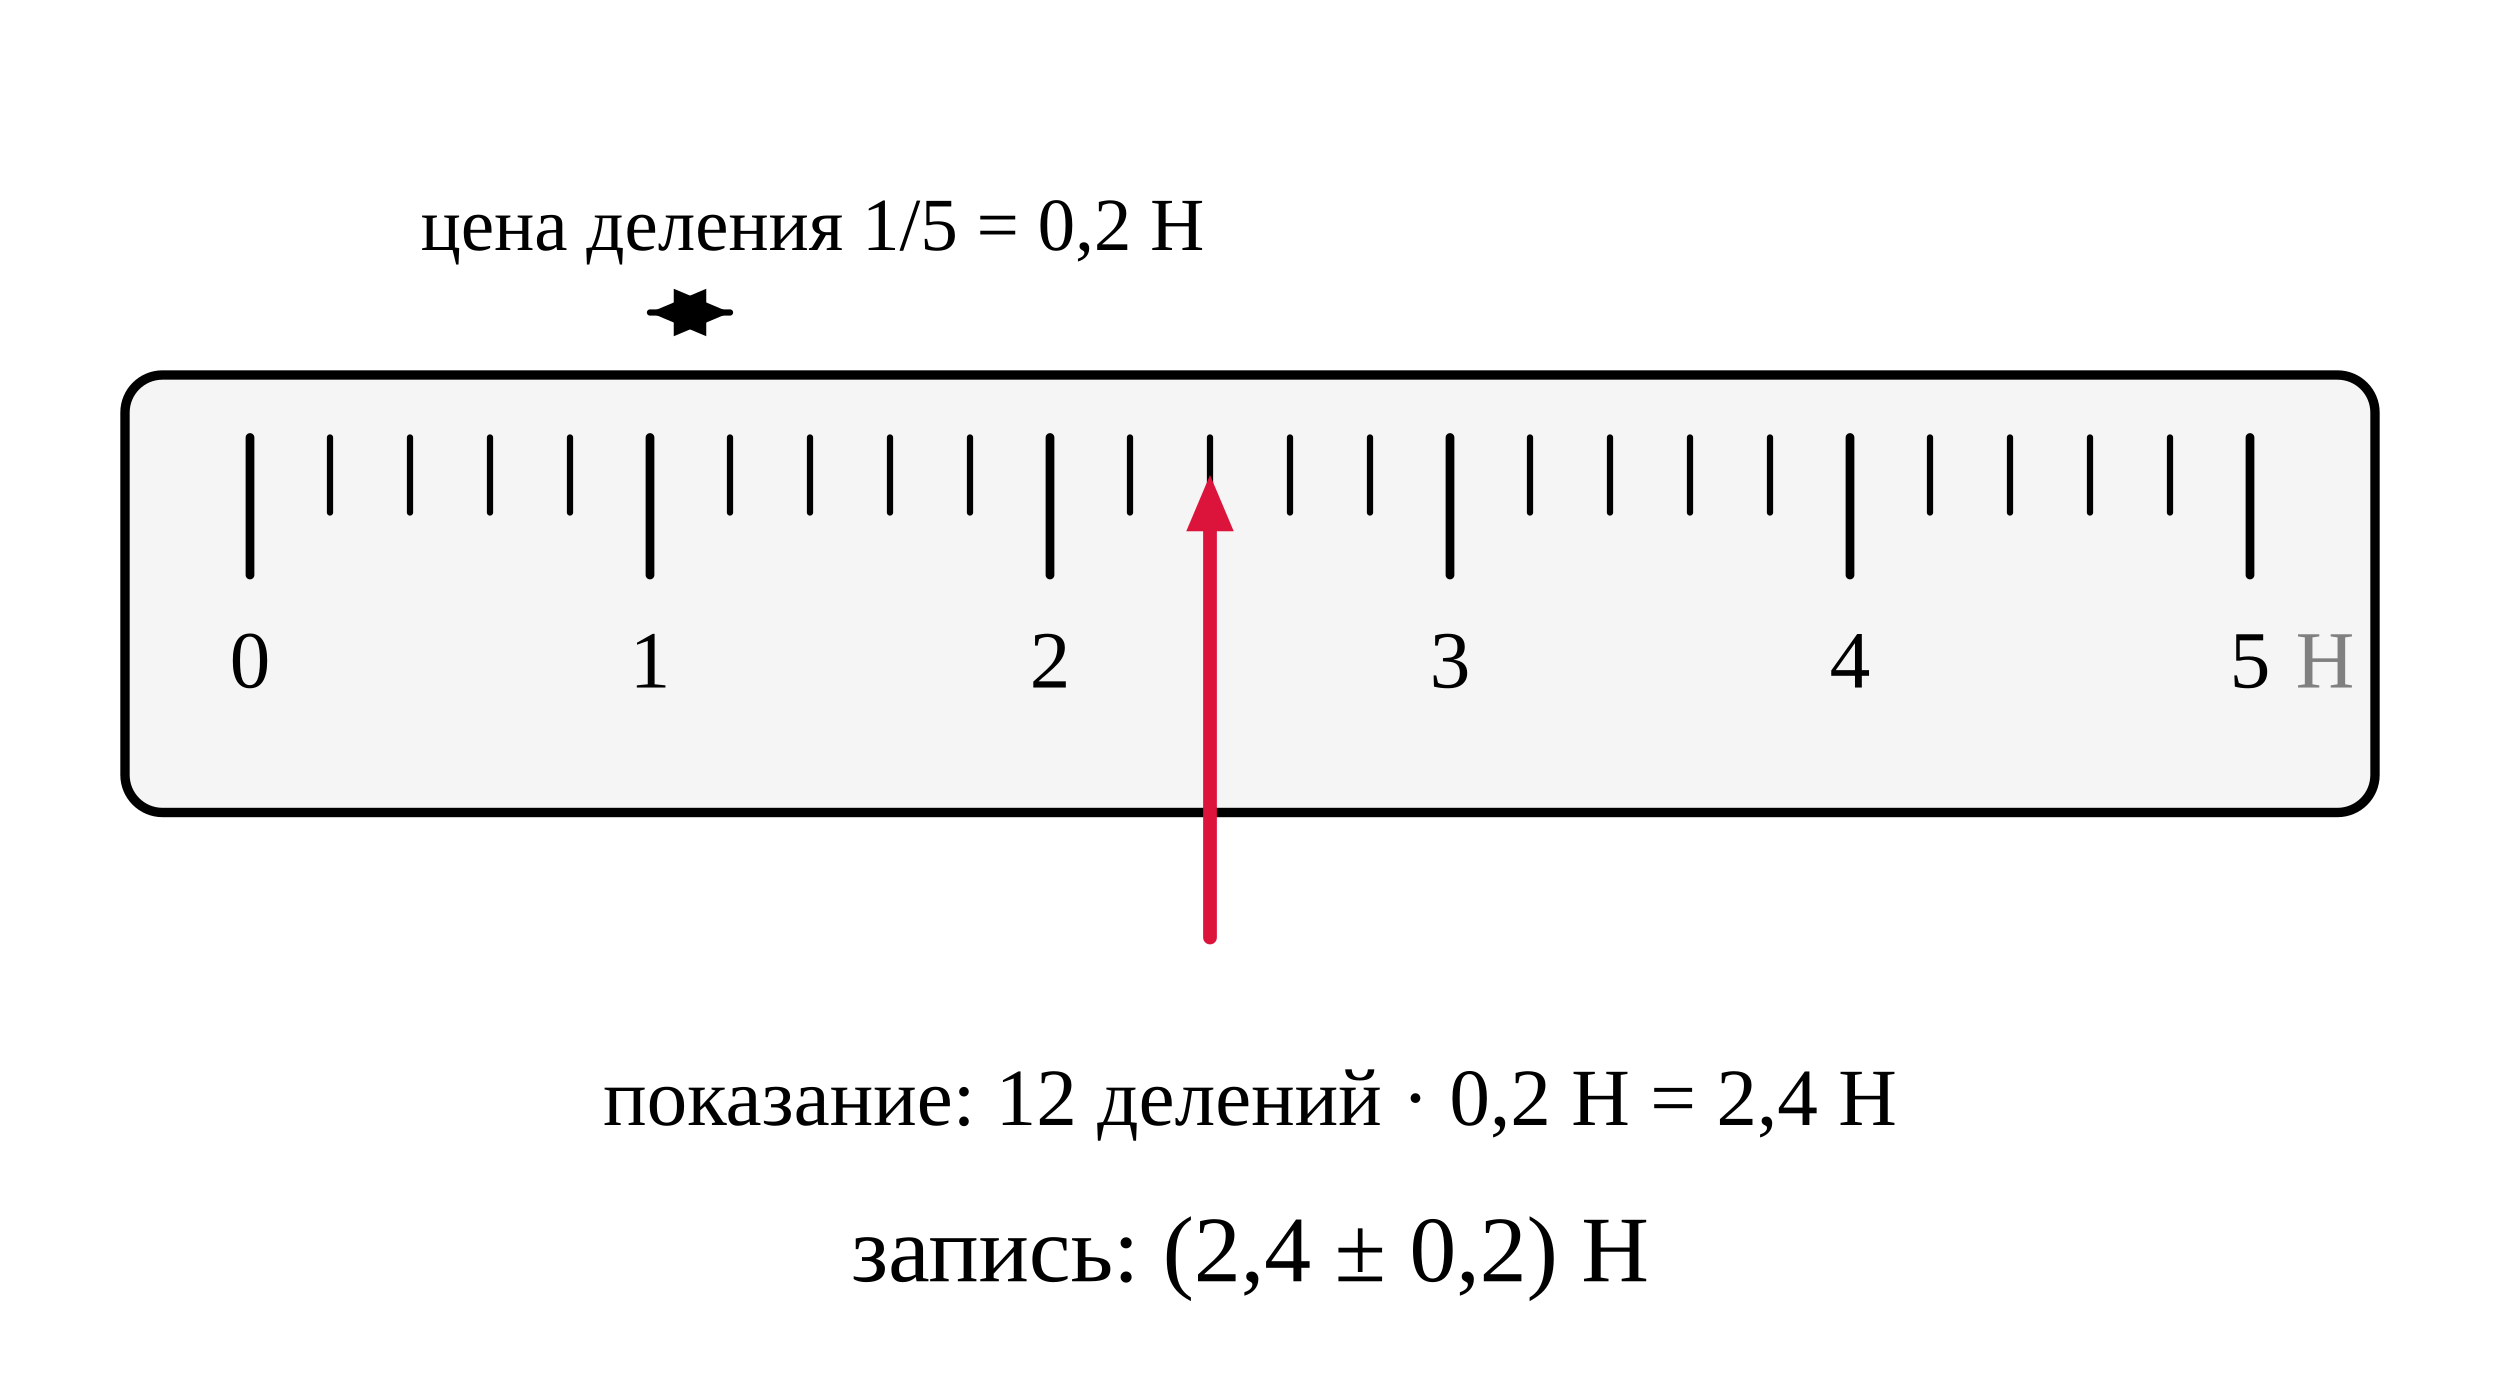
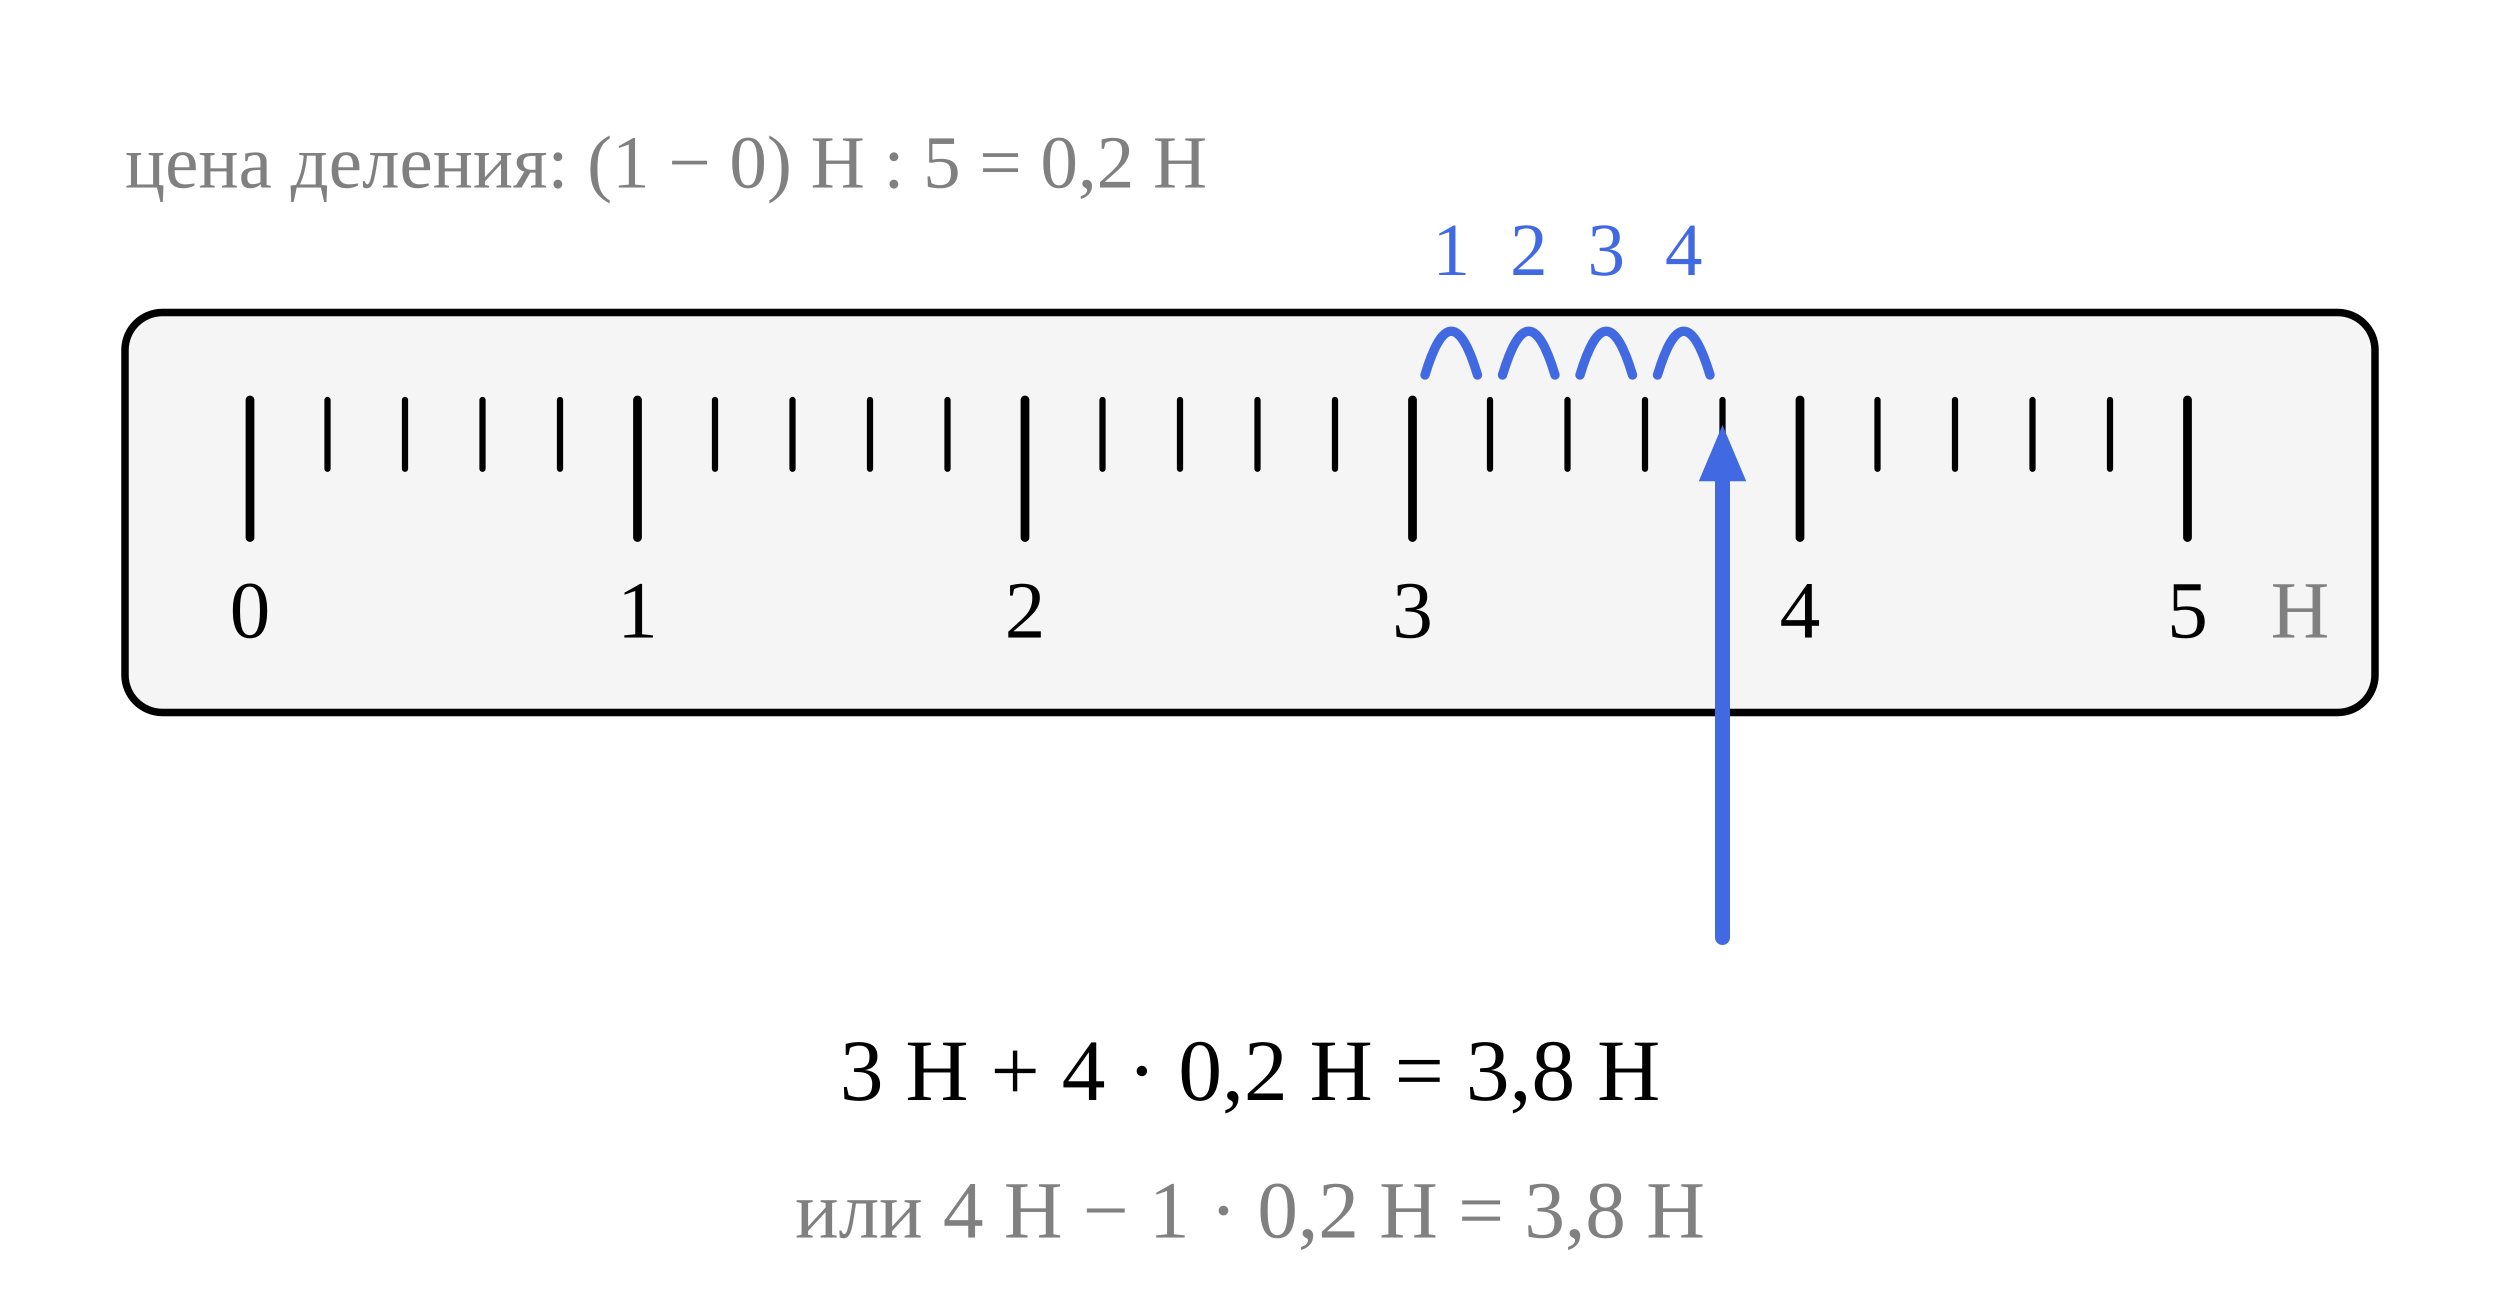
- <svg xmlns="http://www.w3.org/2000/svg" viewBox="0 0 400 220" width="400" height="220" class="fig-svg" font-size="14" fill="none" stroke="currentColor" stroke-linecap="round">
-   <rect x="20" y="60" width="360" height="70" rx="6" class="fig-fill" fill="whitesmoke" stroke-width="1.5" />
-   <path fill="none" stroke-width="1.4" d="M40 70L40 92" />
-   <text x="40" y="110" text-anchor="middle" font-size="13" fill="currentColor" stroke="none">0</text>
-   <path fill="none" stroke-width="1" d="M52.8 70L52.8 82" />
-   <path fill="none" stroke-width="1" d="M65.6 70L65.6 82" />
-   <path fill="none" stroke-width="1" d="M78.4 70L78.4 82" />
-   <path fill="none" stroke-width="1" d="M91.2 70L91.2 82" />
-   <path fill="none" stroke-width="1.4" d="M104 70L104 92" />
-   <text x="104" y="110" text-anchor="middle" font-size="13" fill="currentColor" stroke="none">1</text>
-   <path fill="none" stroke-width="1" d="M116.8 70L116.8 82" />
-   <path fill="none" stroke-width="1" d="M129.6 70L129.6 82" />
-   <path fill="none" stroke-width="1" d="M142.4 70L142.4 82" />
-   <path fill="none" stroke-width="1" d="M155.2 70L155.2 82" />
-   <path fill="none" stroke-width="1.4" d="M168 70L168 92" />
-   <text x="168" y="110" text-anchor="middle" font-size="13" fill="currentColor" stroke="none">2</text>
-   <path fill="none" stroke-width="1" d="M180.8 70L180.8 82" />
-   <path fill="none" stroke-width="1" d="M193.6 70L193.6 82" />
-   <path fill="none" stroke-width="1" d="M206.4 70L206.4 82" />
-   <path fill="none" stroke-width="1" d="M219.2 70L219.2 82" />
-   <path fill="none" stroke-width="1.4" d="M232 70L232 92" />
-   <text x="232" y="110" text-anchor="middle" font-size="13" fill="currentColor" stroke="none">3</text>
-   <path fill="none" stroke-width="1" d="M244.8 70L244.8 82" />
-   <path fill="none" stroke-width="1" d="M257.6 70L257.6 82" />
-   <path fill="none" stroke-width="1" d="M270.4 70L270.4 82" />
-   <path fill="none" stroke-width="1" d="M283.2 70L283.2 82" />
-   <path fill="none" stroke-width="1.4" d="M296 70L296 92" />
-   <text x="296" y="110" text-anchor="middle" font-size="13" fill="currentColor" stroke="none">4</text>
-   <path fill="none" stroke-width="1" d="M308.8 70L308.8 82" />
-   <path fill="none" stroke-width="1" d="M321.6 70L321.6 82" />
-   <path fill="none" stroke-width="1" d="M334.4 70L334.4 82" />
-   <path fill="none" stroke-width="1" d="M347.2 70L347.2 82" />
-   <path fill="none" stroke-width="1.4" d="M360 70L360 92" />
-   <text x="360" y="110" text-anchor="middle" font-size="13" fill="currentColor" stroke="none">5</text>
-   <g class="fig-force" color="crimson">
-     <path stroke-width="2.2" d="M193.6 150L193.6 82.3" />
-     <path fill="currentColor" stroke="none" d="M193.6 76L197.4 85L189.8 85Z" />
+ <svg xmlns="http://www.w3.org/2000/svg" viewBox="0 0 400 210" width="400" height="210" class="fig-svg" font-size="14" fill="none" stroke="currentColor" stroke-linecap="round">
+   <rect x="20" y="50" width="360" height="64" rx="6" class="fig-fill" fill="whitesmoke" stroke-width="1.2" />
+   <path fill="none" stroke-width="1.4" d="M40 64L40 86" />
+   <text x="40" y="102" text-anchor="middle" font-size="13" fill="currentColor" stroke="none">0</text>
+   <path fill="none" stroke-width="1" d="M52.4 64L52.4 75" />
+   <path fill="none" stroke-width="1" d="M64.8 64L64.8 75" />
+   <path fill="none" stroke-width="1" d="M77.2 64L77.2 75" />
+   <path fill="none" stroke-width="1" d="M89.6 64L89.6 75" />
+   <path fill="none" stroke-width="1.4" d="M102 64L102 86" />
+   <text x="102" y="102" text-anchor="middle" font-size="13" fill="currentColor" stroke="none">1</text>
+   <path fill="none" stroke-width="1" d="M114.4 64L114.4 75" />
+   <path fill="none" stroke-width="1" d="M126.8 64L126.8 75" />
+   <path fill="none" stroke-width="1" d="M139.2 64L139.2 75" />
+   <path fill="none" stroke-width="1" d="M151.6 64L151.6 75" />
+   <path fill="none" stroke-width="1.4" d="M164 64L164 86" />
+   <text x="164" y="102" text-anchor="middle" font-size="13" fill="currentColor" stroke="none">2</text>
+   <path fill="none" stroke-width="1" d="M176.4 64L176.4 75" />
+   <path fill="none" stroke-width="1" d="M188.8 64L188.8 75" />
+   <path fill="none" stroke-width="1" d="M201.2 64L201.2 75" />
+   <path fill="none" stroke-width="1" d="M213.6 64L213.6 75" />
+   <path fill="none" stroke-width="1.4" d="M226 64L226 86" />
+   <text x="226" y="102" text-anchor="middle" font-size="13" fill="currentColor" stroke="none">3</text>
+   <path fill="none" stroke-width="1" d="M238.4 64L238.4 75" />
+   <path fill="none" stroke-width="1" d="M250.8 64L250.8 75" />
+   <path fill="none" stroke-width="1" d="M263.2 64L263.2 75" />
+   <path fill="none" stroke-width="1" d="M275.6 64L275.6 75" />
+   <path fill="none" stroke-width="1.4" d="M288 64L288 86" />
+   <text x="288" y="102" text-anchor="middle" font-size="13" fill="currentColor" stroke="none">4</text>
+   <path fill="none" stroke-width="1" d="M300.4 64L300.4 75" />
+   <path fill="none" stroke-width="1" d="M312.8 64L312.8 75" />
+   <path fill="none" stroke-width="1" d="M325.2 64L325.2 75" />
+   <path fill="none" stroke-width="1" d="M337.6 64L337.6 75" />
+   <path fill="none" stroke-width="1.4" d="M350 64L350 86" />
+   <text x="350" y="102" text-anchor="middle" font-size="13" fill="currentColor" stroke="none">5</text>
+   <g class="fig-muted" color="gray">
+     <text x="368" y="102" text-anchor="middle" font-size="13" fill="currentColor" stroke="none">Н</text>
+   </g>
+   <g class="fig-accent" color="royalblue">
+     <path stroke-width="2.4" d="M275.6 150L275.6 74.3" />
+     <path fill="currentColor" stroke="none" d="M275.6 68L279.4 77L271.8 77Z" />
+   </g>
+   <g class="fig-accent" color="royalblue">
+     <path fill="none" stroke-width="1.5" stroke-linejoin="round" d="M228.0 60Q232.2 46 236.4 60" />
+   </g>
+   <g class="fig-accent" color="royalblue">
+     <text x="232.2" y="44" text-anchor="middle" font-size="12" fill="currentColor" stroke="none">1</text>
+   </g>
+   <g class="fig-accent" color="royalblue">
+     <path fill="none" stroke-width="1.5" stroke-linejoin="round" d="M240.4 60Q244.6 46 248.8 60" />
+   </g>
+   <g class="fig-accent" color="royalblue">
+     <text x="244.6" y="44" text-anchor="middle" font-size="12" fill="currentColor" stroke="none">2</text>
+   </g>
+   <g class="fig-accent" color="royalblue">
+     <path fill="none" stroke-width="1.5" stroke-linejoin="round" d="M252.8 60Q257.0 46 261.2 60" />
+   </g>
+   <g class="fig-accent" color="royalblue">
+     <text x="257" y="44" text-anchor="middle" font-size="12" fill="currentColor" stroke="none">3</text>
+   </g>
+   <g class="fig-accent" color="royalblue">
+     <path fill="none" stroke-width="1.5" stroke-linejoin="round" d="M265.2 60Q269.4 46 273.6 60" />
+   </g>
+   <g class="fig-accent" color="royalblue">
+     <text x="269.4" y="44" text-anchor="middle" font-size="12" fill="currentColor" stroke="none">4</text>
  </g>
  <g class="fig-muted" color="gray">
-     <text x="372" y="110" text-anchor="middle" font-size="13" fill="currentColor" stroke="none">Н</text>
+     <text x="20" y="30" text-anchor="start" font-size="12" fill="currentColor" stroke="none">цена деления: (1 − 0) Н : 5 = 0,2 Н</text>
  </g>
-   <path stroke-width="1" d="M104 50L110.5 50" />
-   <path fill="currentColor" stroke="none" d="M116.8 50L107.8 53.8L107.8 46.2Z" />
-   <path stroke-width="1" d="M116.8 50L110.3 50" />
-   <path fill="currentColor" stroke="none" d="M104 50L113 46.2L113 53.8Z" />
-   <text x="130" y="40" text-anchor="middle" font-size="12" fill="currentColor" stroke="none">цена деления 1/5 = 0,2 Н</text>
-   <text x="200" y="180" text-anchor="middle" font-size="13" fill="currentColor" stroke="none">показание: 12 делений · 0,2 Н = 2,4 Н</text>
-   <text x="200" y="205" text-anchor="middle" font-size="15" fill="currentColor" stroke="none">запись: (2,4 ± 0,2) Н</text>
+   <text x="200" y="176" text-anchor="middle" font-size="14" fill="currentColor" stroke="none">3 Н + 4 · 0,2 Н = 3,8 Н</text>
+   <g class="fig-muted" color="gray">
+     <text x="200" y="198" text-anchor="middle" font-size="13" fill="currentColor" stroke="none">или 4 Н − 1 · 0,2 Н = 3,8 Н</text>
+   </g>
</svg>
